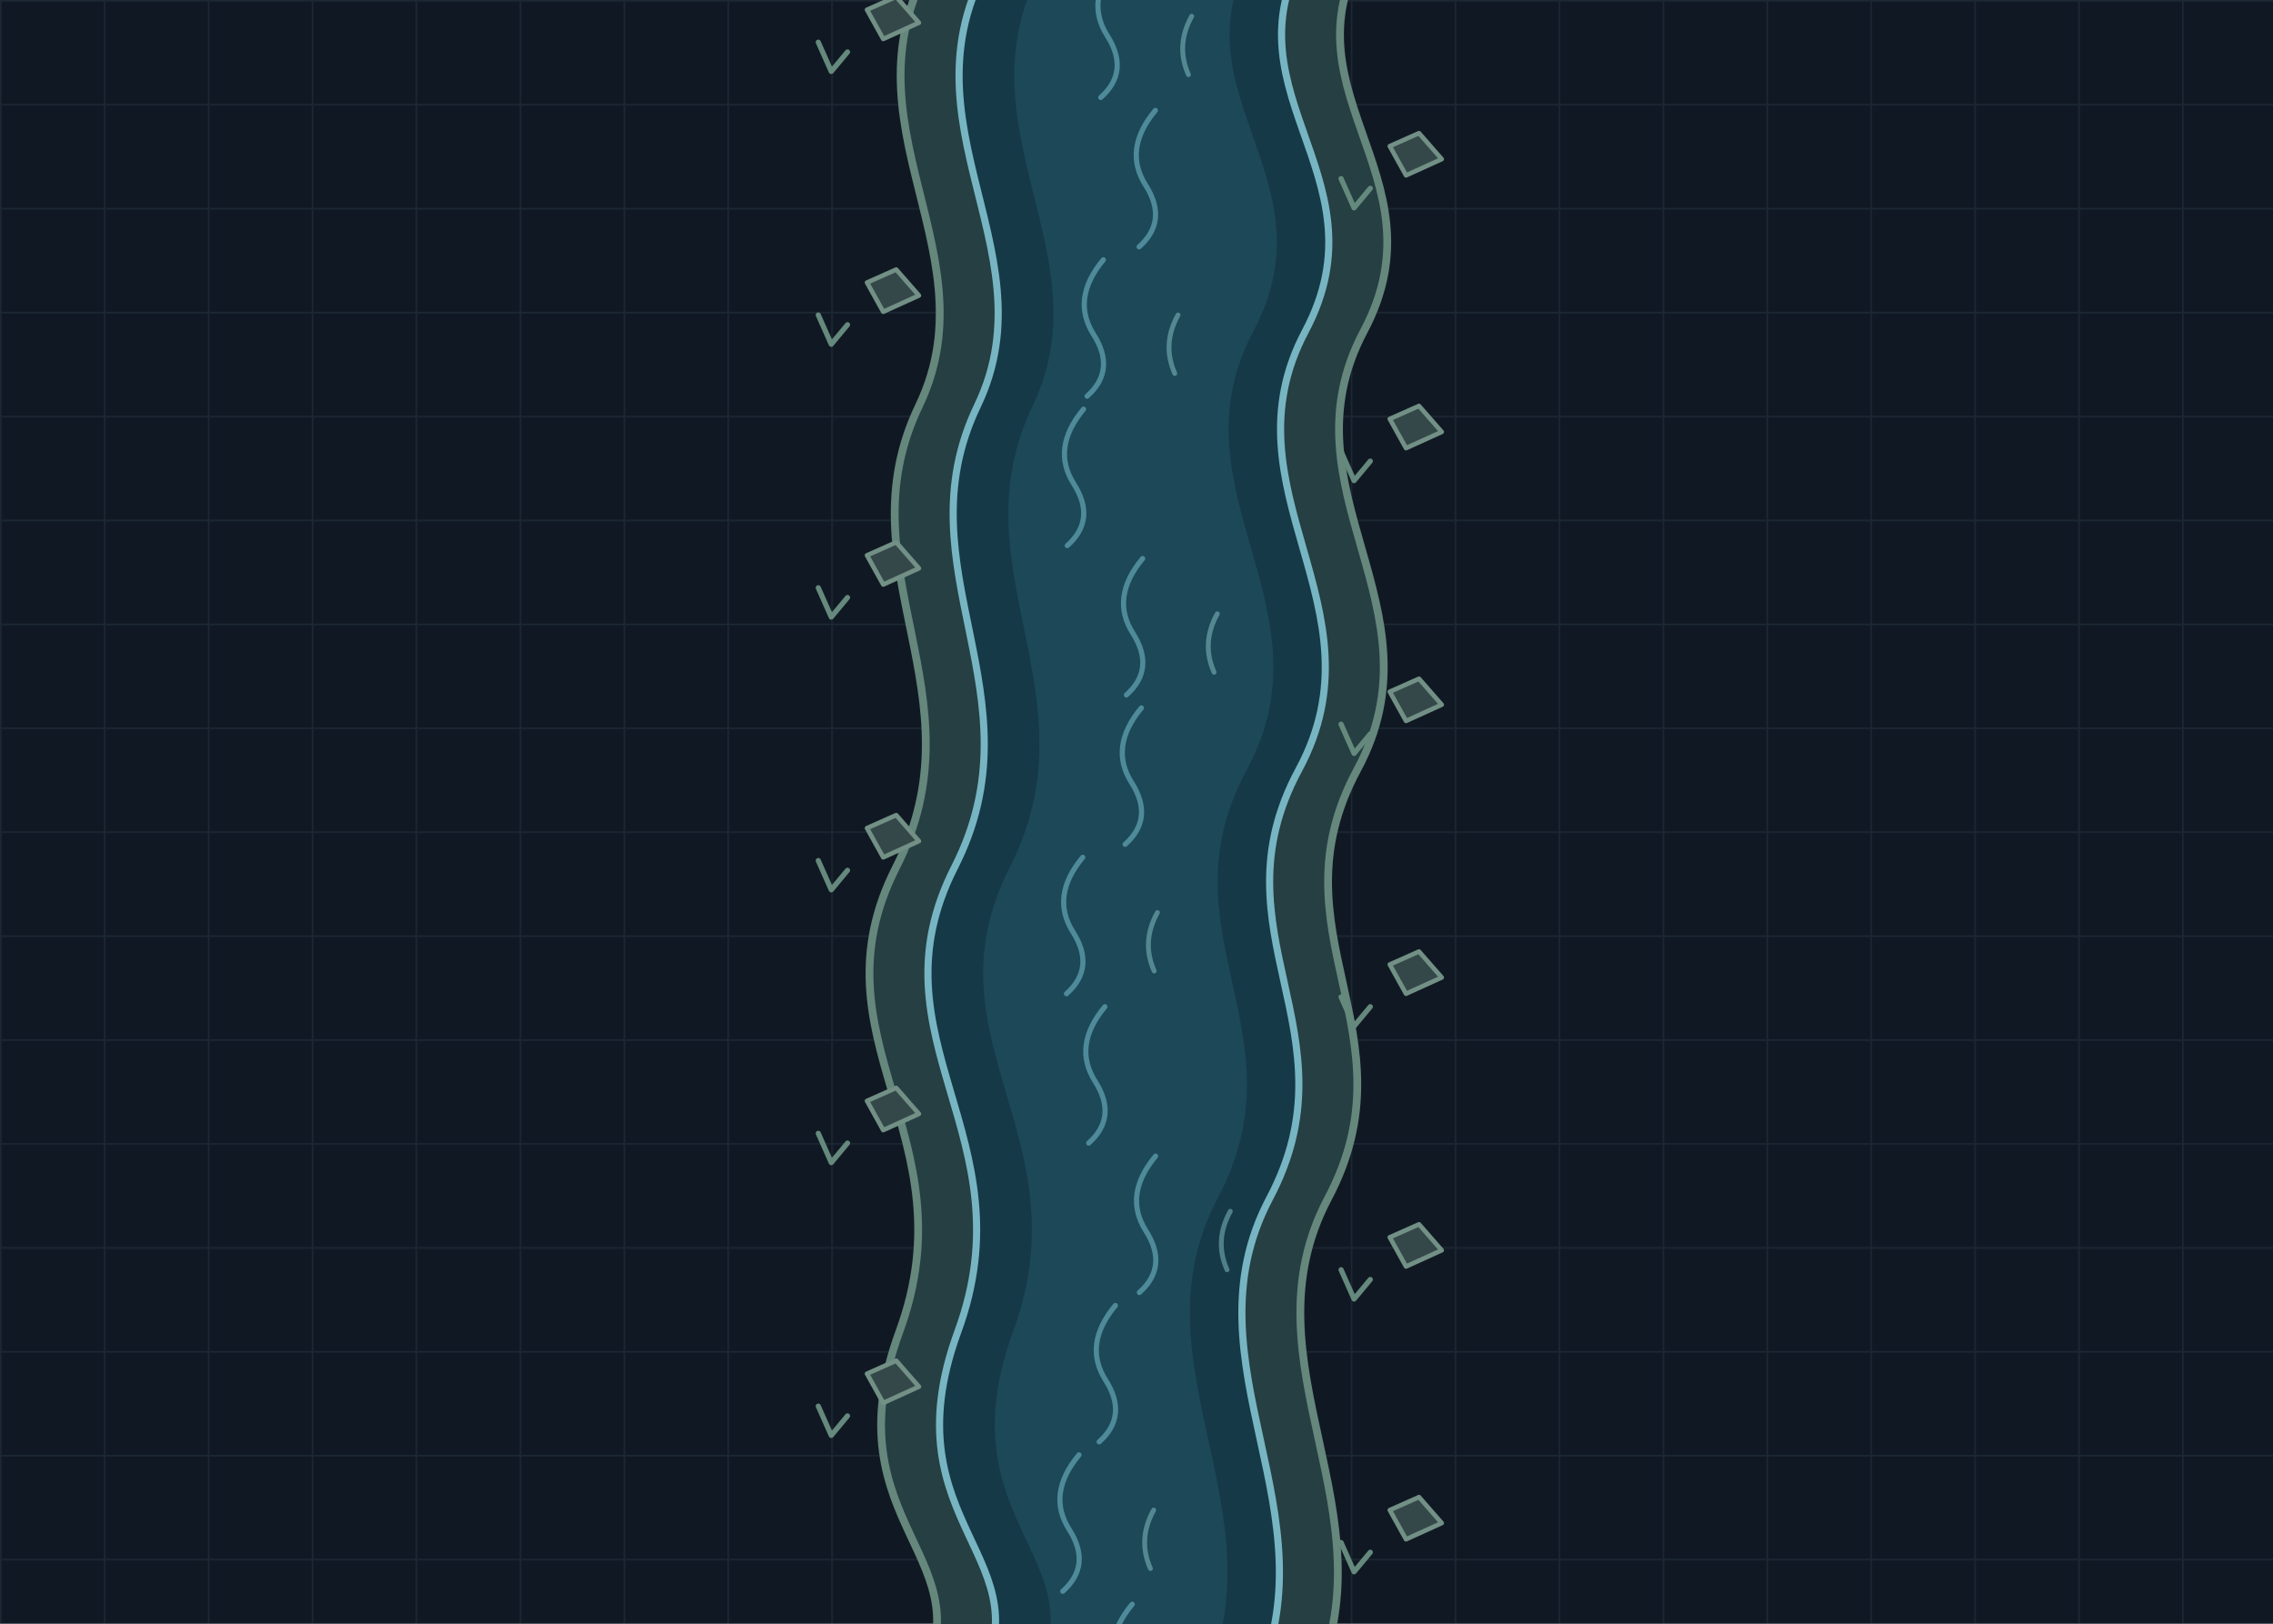
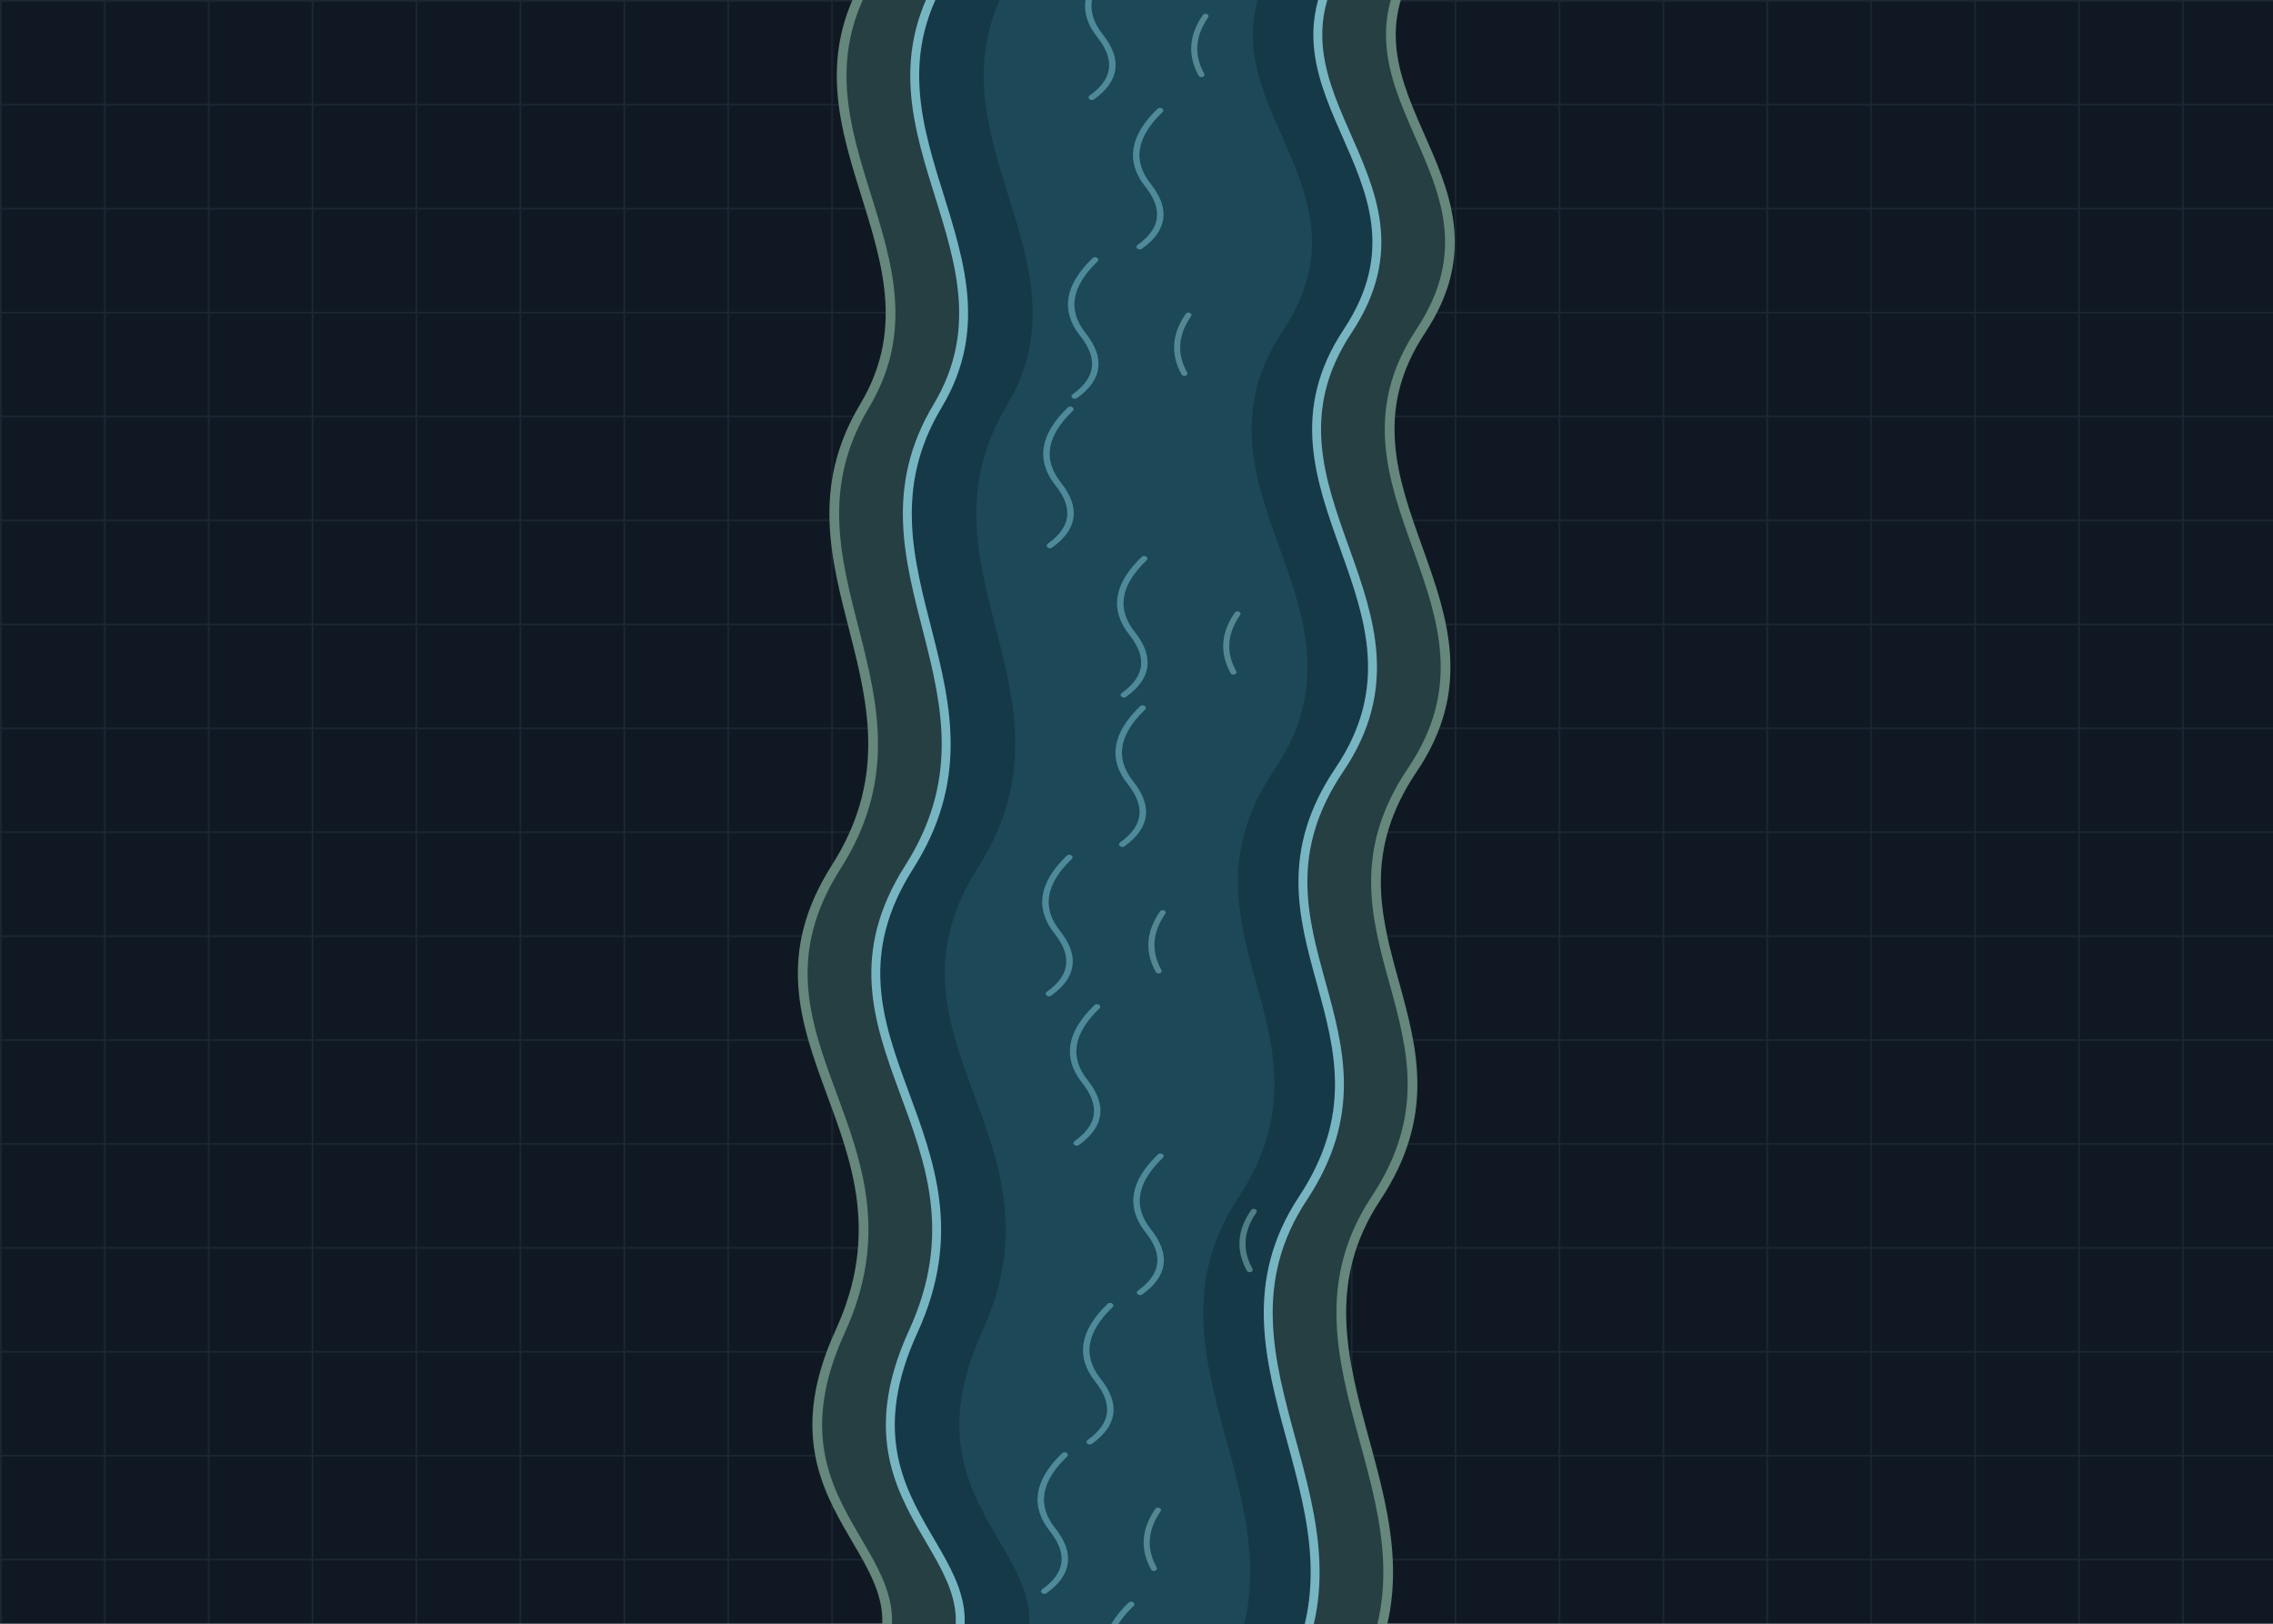
<svg xmlns="http://www.w3.org/2000/svg" viewBox="0 0 700 500" width="700" height="500" role="img" aria-label="Rivers across a shared map border">
  <defs>
    <pattern id="field-grid-river" width="32" height="32" patternUnits="userSpaceOnUse">
      <path d="M32 0H0V32" fill="none" stroke="#7090a7" stroke-opacity=".12" stroke-width="1" />
    </pattern>
  </defs>
  <rect width="700" height="500" fill="#101923" />
  <rect width="700" height="500" fill="url(#field-grid-river)" />
  <path d="M350 0V500" stroke="#8b9dac" stroke-dasharray="4 10" opacity=".2" />
-   <g>
+   <g transform="matrix(1.25 0 0 1 -87.5 0)">
    <path d="M292 -20C253 34 307 75 283 125S303 214 276 267S299 350 277 410S306 480 282 520L404 520C430 466 382 420 409 369S391 287 418 237S394 151 420 102S391 27 423 -20Z" fill="#253f43" stroke="#65877c" stroke-width="2.4" stroke-linecap="round" stroke-linejoin="round" />
    <path d="M310 -20C271 34 325 75 301 125S321 214 294 267S317 350 295 410S324 480 300 520L386 520C412 466 364 420 391 369S373 287 400 237S376 151 402 102S373 27 405 -20Z" fill="#153947" stroke="#77b5c2" stroke-width="2.2" stroke-linecap="round" stroke-linejoin="round" />
    <path d="M327 -20C288 34 342 75 318 125S338 214 311 267S334 350 312 410S341 480 317 520L370 520C396 466 348 420 375 369S357 287 384 237S360 151 386 102S357 27 389 -20Z" fill="#1c4858" stroke="none" stroke-width="2" stroke-linecap="round" stroke-linejoin="round" />
    <path d="M344 -12q-10 12 -3 23t-2 19" fill="none" stroke="#78c2d0" stroke-width="1.6" stroke-linecap="round" stroke-linejoin="round" opacity=".54" />
    <path d="M367 5q-5 9 -1 18" fill="none" stroke="#a1dfdf" stroke-width="1.5" stroke-linecap="round" stroke-linejoin="round" opacity=".42" />
    <path d="M355.808 34q-10 12 -3 23t-2 19" fill="none" stroke="#78c2d0" stroke-width="1.6" stroke-linecap="round" stroke-linejoin="round" opacity=".54" />
    <path d="M339.791 80q-10 12 -3 23t-2 19" fill="none" stroke="#78c2d0" stroke-width="1.6" stroke-linecap="round" stroke-linejoin="round" opacity=".54" />
    <path d="M362.791 97q-5 9 -1 18" fill="none" stroke="#a1dfdf" stroke-width="1.5" stroke-linecap="round" stroke-linejoin="round" opacity=".42" />
    <path d="M333.693 126q-10 12 -3 23t-2 19" fill="none" stroke="#78c2d0" stroke-width="1.6" stroke-linecap="round" stroke-linejoin="round" opacity=".54" />
    <path d="M351.884 172q-10 12 -3 23t-2 19" fill="none" stroke="#78c2d0" stroke-width="1.6" stroke-linecap="round" stroke-linejoin="round" opacity=".54" />
    <path d="M374.884 189q-5 9 -1 18" fill="none" stroke="#a1dfdf" stroke-width="1.5" stroke-linecap="round" stroke-linejoin="round" opacity=".42" />
    <path d="M351.497 218q-10 12 -3 23t-2 19" fill="none" stroke="#78c2d0" stroke-width="1.6" stroke-linecap="round" stroke-linejoin="round" opacity=".54" />
    <path d="M333.444 264q-10 12 -3 23t-2 19" fill="none" stroke="#78c2d0" stroke-width="1.6" stroke-linecap="round" stroke-linejoin="round" opacity=".54" />
    <path d="M356.444 281q-5 9 -1 18" fill="none" stroke="#a1dfdf" stroke-width="1.5" stroke-linecap="round" stroke-linejoin="round" opacity=".42" />
    <path d="M340.267 310q-10 12 -3 23t-2 19" fill="none" stroke="#78c2d0" stroke-width="1.6" stroke-linecap="round" stroke-linejoin="round" opacity=".54" />
    <path d="M355.887 356q-10 12 -3 23t-2 19" fill="none" stroke="#78c2d0" stroke-width="1.6" stroke-linecap="round" stroke-linejoin="round" opacity=".54" />
    <path d="M378.887 373q-5 9 -1 18" fill="none" stroke="#a1dfdf" stroke-width="1.5" stroke-linecap="round" stroke-linejoin="round" opacity=".42" />
    <path d="M343.496 402q-10 12 -3 23t-2 19" fill="none" stroke="#78c2d0" stroke-width="1.6" stroke-linecap="round" stroke-linejoin="round" opacity=".54" />
    <path d="M332.292 448q-10 12 -3 23t-2 19" fill="none" stroke="#78c2d0" stroke-width="1.6" stroke-linecap="round" stroke-linejoin="round" opacity=".54" />
    <path d="M355.292 465q-5 9 -1 18" fill="none" stroke="#a1dfdf" stroke-width="1.5" stroke-linecap="round" stroke-linejoin="round" opacity=".42" />
    <path d="M348.678 494q-10 12 -3 23t-2 19" fill="none" stroke="#78c2d0" stroke-width="1.6" stroke-linecap="round" stroke-linejoin="round" opacity=".54" />
-     <path d="M267,3L276,-1L283,7L272,12Z" fill="#354849" stroke="#729085" stroke-width="1.4" stroke-linecap="round" stroke-linejoin="round" />
-     <path d="M256 22l-4 -9m4 9l5 -6" fill="none" stroke="#65897c" stroke-width="1.6" stroke-linecap="round" stroke-linejoin="round" />
-     <path d="M428,45L437,41L444,49L433,54Z" fill="#354849" stroke="#729085" stroke-width="1.4" stroke-linecap="round" stroke-linejoin="round" />
-     <path d="M417 64l-4 -9m4 9l5 -6" fill="none" stroke="#65897c" stroke-width="1.6" stroke-linecap="round" stroke-linejoin="round" />
-     <path d="M267,87L276,83L283,91L272,96Z" fill="#354849" stroke="#729085" stroke-width="1.4" stroke-linecap="round" stroke-linejoin="round" />
-     <path d="M256 106l-4 -9m4 9l5 -6" fill="none" stroke="#65897c" stroke-width="1.6" stroke-linecap="round" stroke-linejoin="round" />
-     <path d="M428,129L437,125L444,133L433,138Z" fill="#354849" stroke="#729085" stroke-width="1.4" stroke-linecap="round" stroke-linejoin="round" />
-     <path d="M417 148l-4 -9m4 9l5 -6" fill="none" stroke="#65897c" stroke-width="1.6" stroke-linecap="round" stroke-linejoin="round" />
-     <path d="M267,171L276,167L283,175L272,180Z" fill="#354849" stroke="#729085" stroke-width="1.4" stroke-linecap="round" stroke-linejoin="round" />
-     <path d="M256 190l-4 -9m4 9l5 -6" fill="none" stroke="#65897c" stroke-width="1.6" stroke-linecap="round" stroke-linejoin="round" />
-     <path d="M428,213L437,209L444,217L433,222Z" fill="#354849" stroke="#729085" stroke-width="1.4" stroke-linecap="round" stroke-linejoin="round" />
-     <path d="M417 232l-4 -9m4 9l5 -6" fill="none" stroke="#65897c" stroke-width="1.6" stroke-linecap="round" stroke-linejoin="round" />
-     <path d="M267,255L276,251L283,259L272,264Z" fill="#354849" stroke="#729085" stroke-width="1.4" stroke-linecap="round" stroke-linejoin="round" />
-     <path d="M256 274l-4 -9m4 9l5 -6" fill="none" stroke="#65897c" stroke-width="1.6" stroke-linecap="round" stroke-linejoin="round" />
-     <path d="M428,297L437,293L444,301L433,306Z" fill="#354849" stroke="#729085" stroke-width="1.4" stroke-linecap="round" stroke-linejoin="round" />
-     <path d="M417 316l-4 -9m4 9l5 -6" fill="none" stroke="#65897c" stroke-width="1.6" stroke-linecap="round" stroke-linejoin="round" />
-     <path d="M267,339L276,335L283,343L272,348Z" fill="#354849" stroke="#729085" stroke-width="1.4" stroke-linecap="round" stroke-linejoin="round" />
-     <path d="M256 358l-4 -9m4 9l5 -6" fill="none" stroke="#65897c" stroke-width="1.6" stroke-linecap="round" stroke-linejoin="round" />
-     <path d="M428,381L437,377L444,385L433,390Z" fill="#354849" stroke="#729085" stroke-width="1.4" stroke-linecap="round" stroke-linejoin="round" />
-     <path d="M417 400l-4 -9m4 9l5 -6" fill="none" stroke="#65897c" stroke-width="1.6" stroke-linecap="round" stroke-linejoin="round" />
-     <path d="M267,423L276,419L283,427L272,432Z" fill="#354849" stroke="#729085" stroke-width="1.4" stroke-linecap="round" stroke-linejoin="round" />
-     <path d="M256 442l-4 -9m4 9l5 -6" fill="none" stroke="#65897c" stroke-width="1.6" stroke-linecap="round" stroke-linejoin="round" />
-     <path d="M428,465L437,461L444,469L433,474Z" fill="#354849" stroke="#729085" stroke-width="1.4" stroke-linecap="round" stroke-linejoin="round" />
-     <path d="M417 484l-4 -9m4 9l5 -6" fill="none" stroke="#65897c" stroke-width="1.6" stroke-linecap="round" stroke-linejoin="round" />
-     <path d="M267,507L276,503L283,511L272,516Z" fill="#354849" stroke="#729085" stroke-width="1.4" stroke-linecap="round" stroke-linejoin="round" />
-     <path d="M256 526l-4 -9m4 9l5 -6" fill="none" stroke="#65897c" stroke-width="1.6" stroke-linecap="round" stroke-linejoin="round" />
  </g>
</svg>
